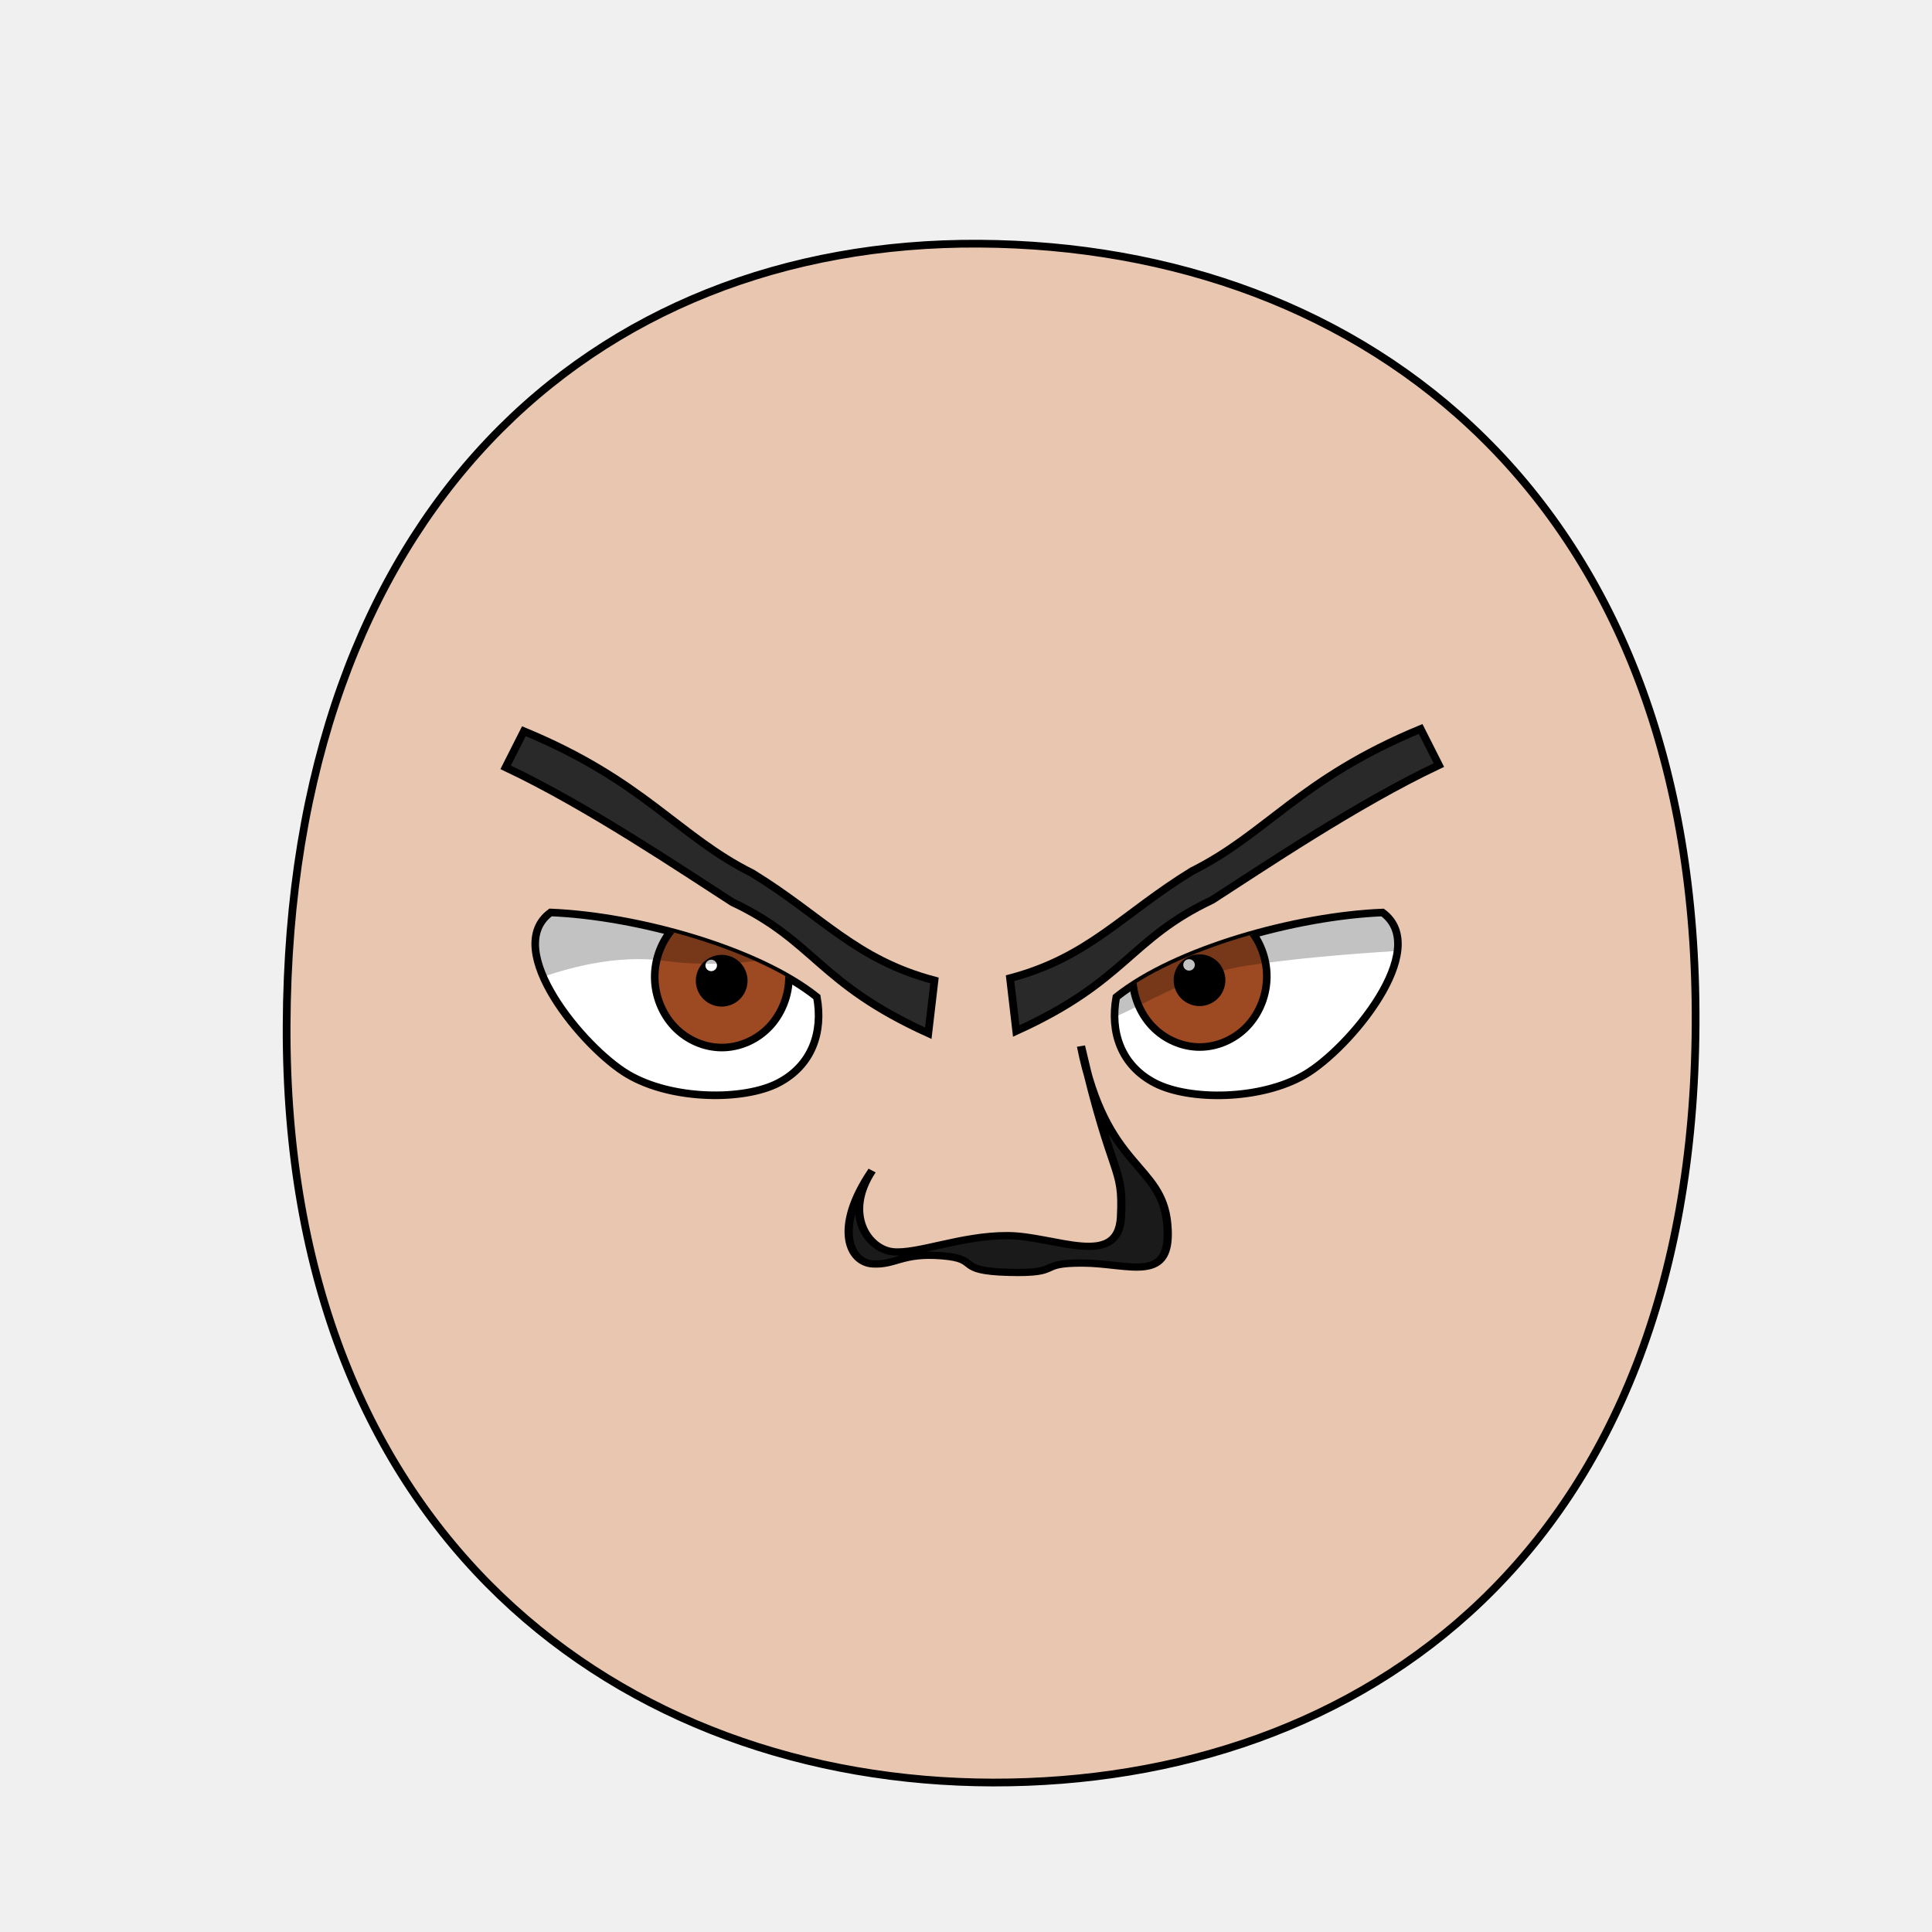
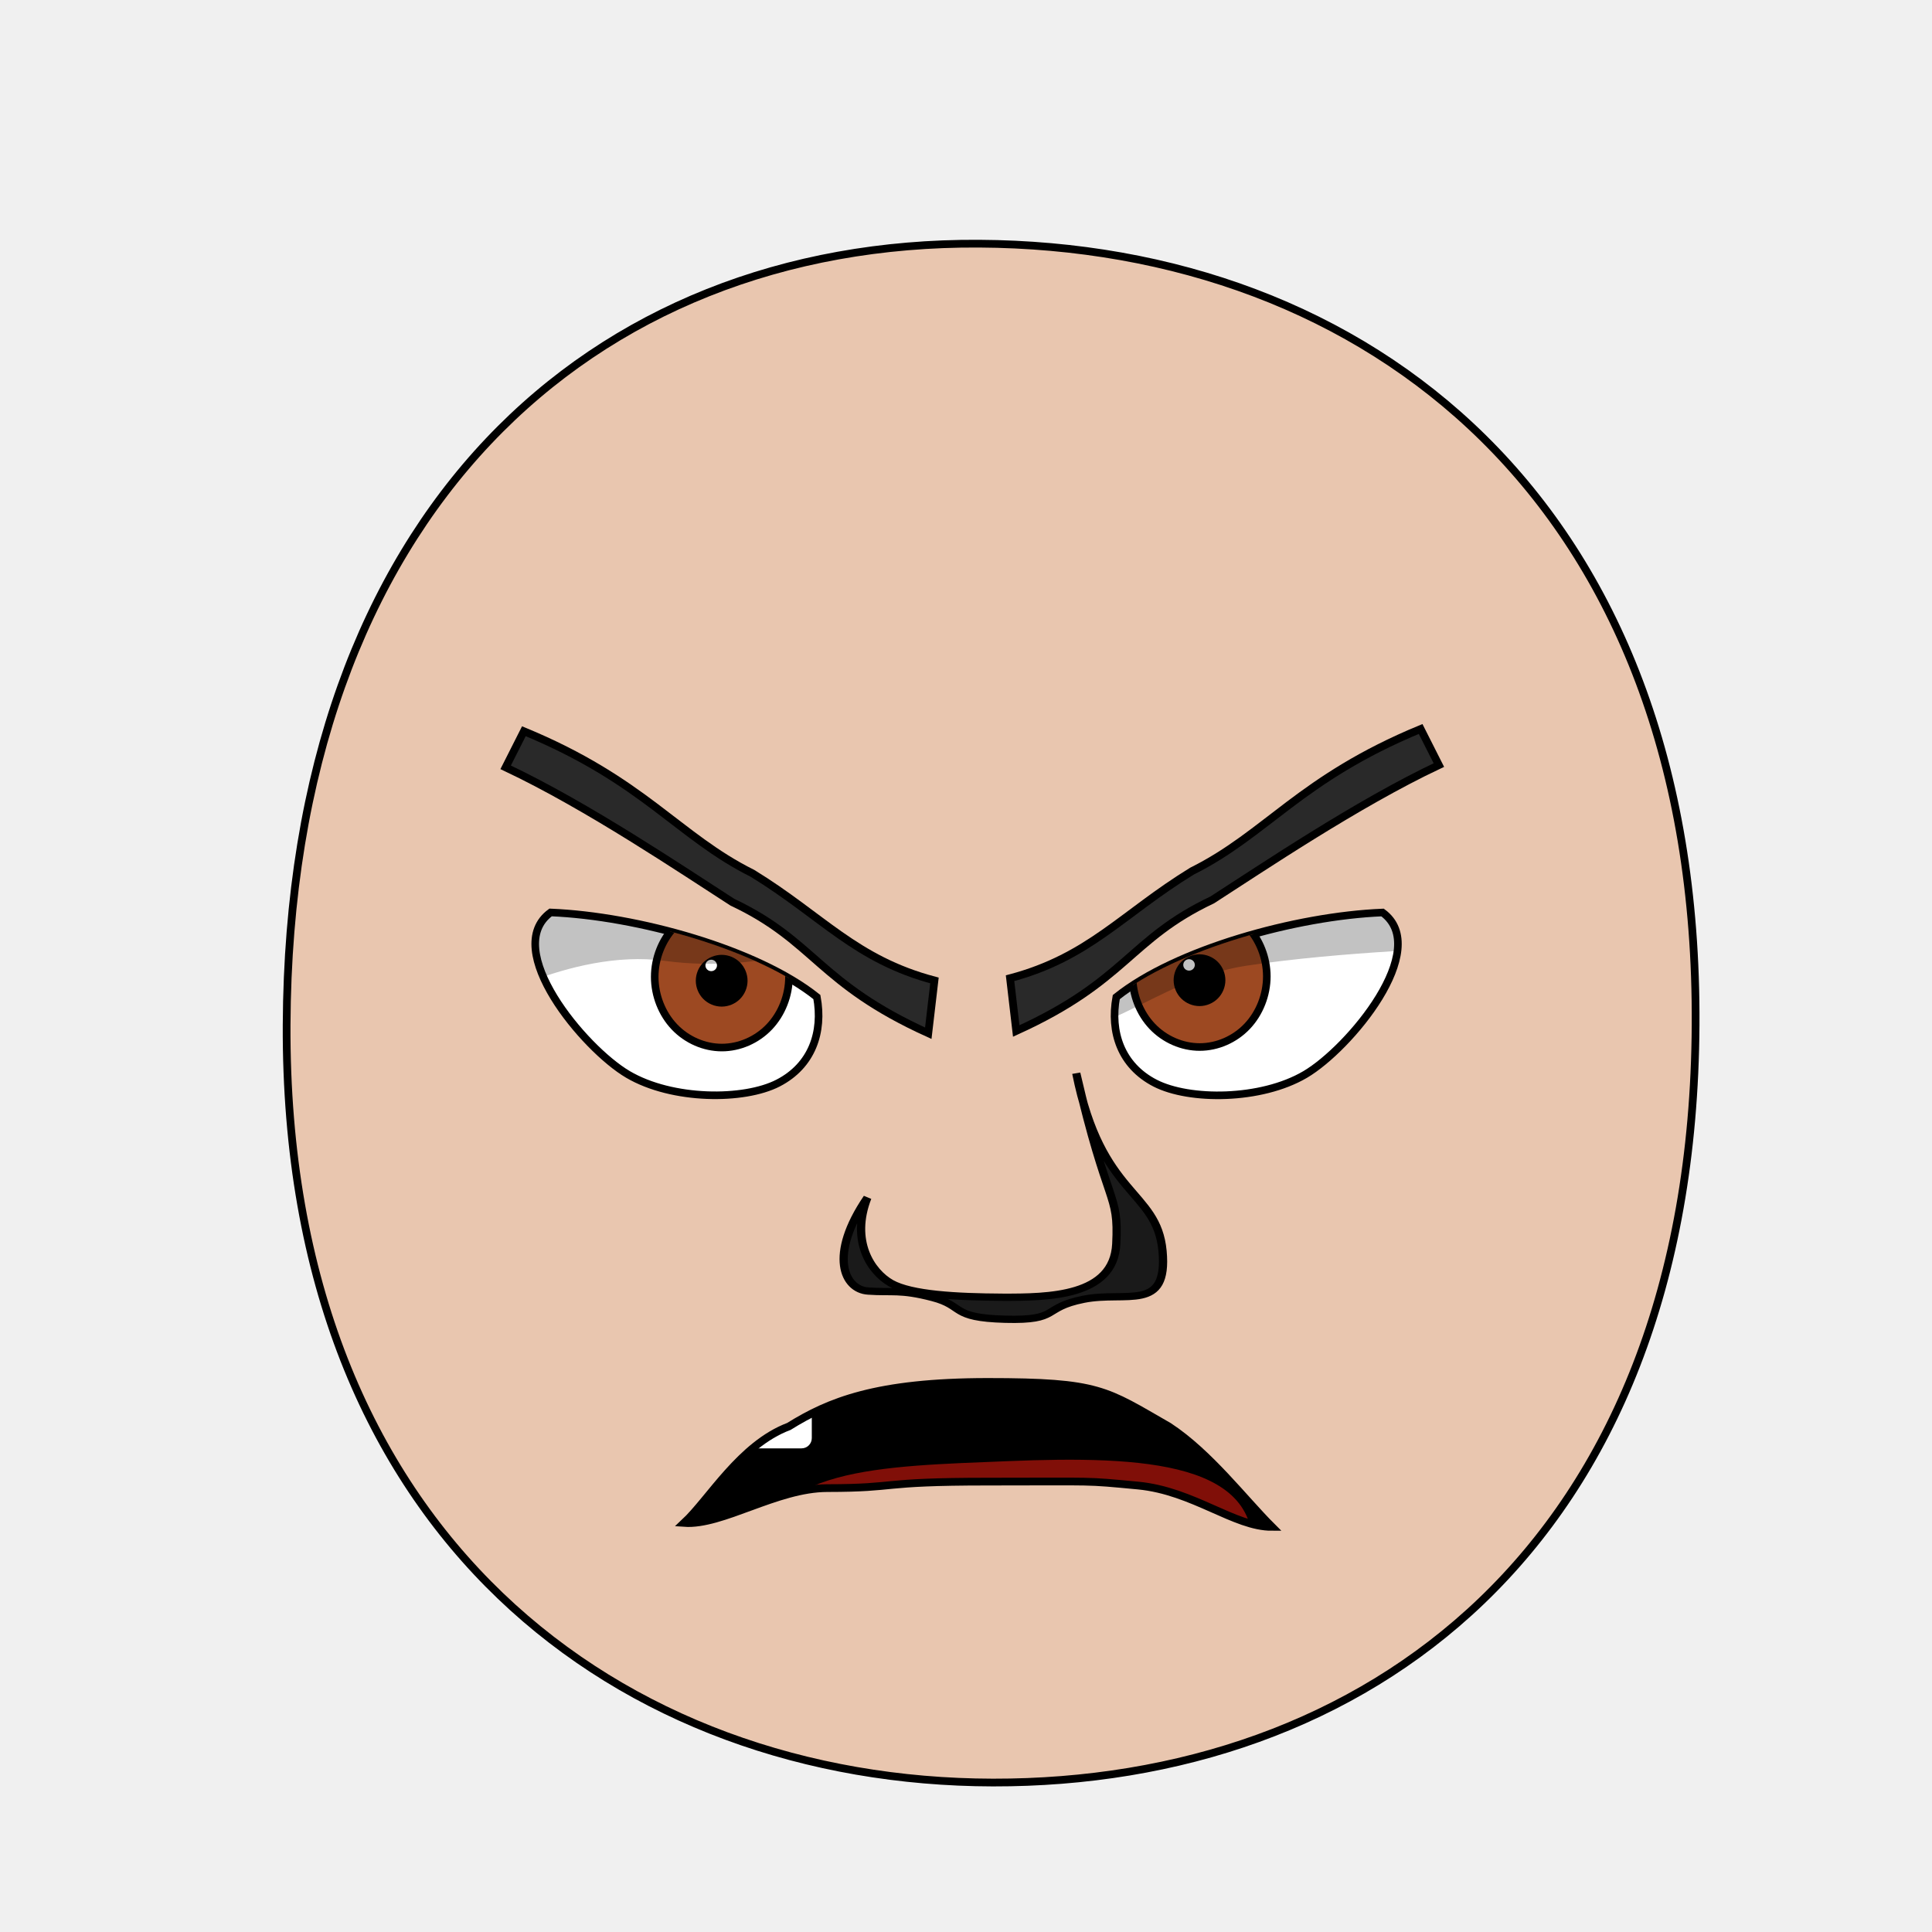
- <svg xmlns="http://www.w3.org/2000/svg" xmlns:xlink="http://www.w3.org/1999/xlink" version="1.1" viewBox="0 0 250 250" id="emoticon-front-view" width="100%" height="100%">
+ <svg xmlns="http://www.w3.org/2000/svg" xmlns:xlink="http://www.w3.org/1999/xlink" height="100%" width="100%" id="emoticon-front-view" viewBox="0 0 250 250" version="1.1">
  <defs id="defs4">
    <linearGradient id="linearGradient5745">
-       <stop style="stop-color:#f4c815;stop-opacity:1" id="stop5747" offset="0" />
-       <stop style="stop-color:#cc0000;stop-opacity:1" id="stop5749" offset="1" />
+       <stop style="stop-color:#f4c815;stop-opacity:1" offset="0" id="stop5747" />
+       <stop style="stop-color:#cc0000;stop-opacity:1" offset="1" id="stop5749" />
    </linearGradient>
    <linearGradient id="linearGradient2823">
-       <stop style="stop-color:#000000;stop-opacity:1" id="stop2825" offset="0" />
-       <stop style="stop-color:#6f0a5a;stop-opacity:1" id="stop2827" offset="1" />
+       <stop style="stop-color:#000000;stop-opacity:1" offset="0" id="stop2825" />
+       <stop style="stop-color:#6f0a5a;stop-opacity:1" offset="1" id="stop2827" />
    </linearGradient>
    <clipPath id="clipPath2967">
-       <use transform="translate(-57.14,-22.86)" id="use2969" x="0" y="0" width="1" height="1" xlink:href="#path3622">
+       <use transform="translate(-57.14,-22.86)" xlink:href="#path3622" height="1" width="1" y="0" x="0" id="use2969">
</use>
    </clipPath>
    <clipPath id="clipPath4022">
-       <use transform="matrix(-1,0,0,1,915.87,-3.77)" id="use5959" x="0" y="0" width="250" height="250" xlink:href="#path3622">
+       <use transform="matrix(-1,0,0,1,915.87,-3.77)" xlink:href="#path3622" height="250" width="250" y="0" x="0" id="use5959">
</use>
    </clipPath>
-     <radialGradient cx="-15.372" cy="2.705" r="1" fx="-15.372" fy="2.705" id="radialGradient5694" xlink:href="#linearGradient5745" gradientUnits="userSpaceOnUse" gradientTransform="matrix(98.09029,121.5278,-104.4591,83.94095,1881.611,1722.677)" spreadMethod="pad">
+     <radialGradient spreadMethod="pad" gradientTransform="matrix(98.09029,121.5278,-104.4591,83.94095,1881.611,1722.677)" gradientUnits="userSpaceOnUse" xlink:href="#linearGradient5745" id="radialGradient5694" fy="2.705" fx="-15.372" r="1" cy="2.705" cx="-15.372">
</radialGradient>
-     <linearGradient x1="107.143" y1="488.076" x2="138.571" y2="606.466" id="irisGradient" xlink:href="#linearGradient2823" gradientUnits="userSpaceOnUse" gradientTransform="translate(37.46307,-25.35117)">
+     <linearGradient gradientTransform="translate(37.46307,-25.35117)" gradientUnits="userSpaceOnUse" xlink:href="#linearGradient2823" id="irisGradient" y2="606.466" x2="138.571" y1="488.076" x1="107.143">
</linearGradient>
-     <clipPath id="clipPath-mouth" clipPathUnits="userSpaceOnUse">
-       <use height="250" width="250" id="use-mouth-outline" xlink:href="#mouth-outline" y="0" x="0" />
+     <clipPath clipPathUnits="userSpaceOnUse" id="clipPath-mouth">
+       <use x="0" y="0" xlink:href="#mouth-outline" id="use-mouth-outline" width="250" height="250" />
    </clipPath>
  </defs>
  <g id="head">
    <path style="fill:#e9c6af;stroke:#000000;stroke-width:1;stroke-opacity:1" d="M 128.48,230.66 C 176.27,230.75 219.01,200.57 219.41,132.64 219.80,64.72 176.76,31.81 126.68,31.53 76.60,31.24 37.38,66.28 37.09,132.64 36.80,199.01 80.69,230.57 128.48,230.66 Z" id="path164">
</path>
  </g>
  <g transform="matrix(0.16,0,0,0.16,60.09,39.65)" style="stroke-width:4.36;stroke-miterlimit:4;stroke-dasharray:none" id="left-eye">
    <path d="M 285.09,558.56 C 290.28,586.79 281.24,613.93 253.67,628.13 226.10,642.33 168.18,642.22 132.32,621.13 96.46,600.05 29.57,519.58 69.73,490.13 139.71,493.00 236.97,520.06 285.09,558.56 Z" style="fill:#ffffff;stroke:#000000;stroke-width:6.14;stroke-miterlimit:4;stroke-opacity:1;stroke-dasharray:none" id="path3622">
</path>
-     <g transform="translate(57.14,22.86)" style="stroke-width:4.36;stroke-miterlimit:4;stroke-dasharray:none" clip-path="url(#clipPath2967)" id="lens">
+     <g transform="translate(57.14,22.86)" style="stroke-width:4.36;stroke-miterlimit:4;stroke-dasharray:none" id="lens" clip-path="url(#clipPath2967)">
      <g id="g4403">
        <path style="fill:#9d4922;fill-opacity:1;stroke:#000000;stroke-width:6.14;stroke-miterlimit:4;stroke-opacity:1;stroke-dasharray:none" d="M 205.38,519.39 C 205.38,534.35 199.53,549.21 189.48,559.79 179.43,570.37 165.31,576.53 151.09,576.53 136.88,576.53 122.76,570.37 112.71,559.79 102.66,549.21 96.80,534.35 96.80,519.39 96.80,504.43 102.66,489.56 112.71,478.98 122.76,468.40 136.88,462.24 151.09,462.24 165.31,462.24 179.43,468.40 189.48,478.98 199.53,489.56 205.38,504.43 205.38,519.39 Z" id="iris">
</path>
        <path d="M 168.81,522.49 C 168.81,527.16 166.89,531.81 163.58,535.12 160.27,538.43 155.63,540.35 150.95,540.35 146.27,540.35 141.63,538.43 138.32,535.12 135.02,531.81 133.09,527.16 133.09,522.49 133.09,517.81 135.02,513.16 138.32,509.85 141.63,506.55 146.27,504.62 150.95,504.62 155.63,504.62 160.27,506.55 163.58,509.85 166.89,513.16 168.81,517.81 168.81,522.49 Z" style="fill:#000000;fill-opacity:1;stroke:#000000;stroke-width:6.14;stroke-miterlimit:4;stroke-opacity:1;stroke-dasharray:none" id="pupil">
</path>
        <path d="M 147.16,510.12 C 147.16,512.67 145.07,514.74 142.49,514.74 139.91,514.74 137.81,512.67 137.81,510.12 137.81,507.57 139.91,505.50 142.49,505.50 145.07,505.50 147.16,507.57 147.16,510.12 Z" style="fill:#ffffff;fill-opacity:1;stroke:none" id="glare">
</path>
      </g>
      <path style="opacity:0.24;fill:#000000;stroke:#000000;stroke-width:1px;stroke-linecap:butt;stroke-linejoin:miter;stroke-opacity:1" d="M -55.56,547.13 -60.88,402.60 255.61,407.30 257.52,484.43 C 257.52,484.43 189.36,517.41 104.64,505.88 28.37,495.49 -55.56,547.13 -55.56,547.13 Z" id="left-lid-shadow">
</path>
    </g>
  </g>
  <g transform="matrix(0.16,0,0,0.16,43.52,40.26)" style="stroke-width:4.36;stroke-miterlimit:4;stroke-dasharray:none" id="right-eye">
-     <use transform="matrix(-1,0,0,1,915.87,-3.77)" id="use3959" x="0" y="0" width="250" height="250" xlink:href="#path3622">
+     <use transform="matrix(-1,0,0,1,915.87,-3.77)" xlink:href="#path3622" height="250" width="250" y="0" x="0" id="use3959">
</use>
-     <g clip-path="url(#clipPath4022)" id="g4015">
-       <use transform="translate(547.15,18.62)" style="stroke-width:4.36;stroke-miterlimit:4;stroke-dasharray:none" id="right-lens" x="0" y="0" width="1" height="1" xlink:href="#g4403">
+     <g id="g4015" clip-path="url(#clipPath4022)">
+       <use transform="translate(547.15,18.62)" style="stroke-width:4.36;stroke-miterlimit:4;stroke-dasharray:none" xlink:href="#g4403" height="1" width="1" y="0" x="0" id="right-lens">
</use>
      <path style="opacity:0.24;fill:#000000;stroke:#000000;stroke-width:1px;stroke-linecap:butt;stroke-linejoin:miter;stroke-miterlimit:4;stroke-opacity:1;stroke-dasharray:none" d="M 544.62,581.57 506.18,515.68 851.73,404.48 914.04,514.31 C 914.04,514.31 812.78,517.20 735.83,528.91 658.88,540.62 614.59,600.27 544.62,581.57 Z" id="right-lid-shadow">
</path>
    </g>
  </g>
  <path d="M 120.92,126.87 120.12,133.70 C 105.83,127.22 105.52,121.83 94.76,116.74 88.41,112.66 76.07,104.31 65.43,99.29 L 67.79,94.62 C 83.36,101.05 87.71,108.20 97.37,113.01 106.42,118.56 110.68,124.16 120.92,126.87 Z" style="fill:#292929;fill-opacity:1;fill-rule:nonzero;stroke:#000000;stroke-width:1;stroke-miterlimit:4;stroke-opacity:1;stroke-dasharray:none" id="left-eye-brow">
</path>
  <g style="stroke-width:1" transform="matrix(1.13,0,0,1,-17.27,2.11)" id="nose">
-     <path style="fill:#1a1a1a;stroke:#000000;stroke-width:0.94;stroke-miterlimit:4;stroke-dasharray:none" d="M 115.15,149.36 C 111.84,155.01 114.69,159.56 117.56,159.87 120.43,160.17 125.39,157.75 130.68,157.78 135.98,157.80 143.36,162.15 143.65,155.34 143.95,148.52 142.69,150.94 139.07,133.26 141.90,149.29 148.29,148.31 148.95,156.26 149.60,164.21 144.68,161.35 139.25,161.33 133.81,161.31 137.15,162.72 130.79,162.53 124.44,162.34 127.74,160.80 123.15,160.39 118.57,159.97 117.86,161.60 115.23,161.44 112.60,161.29 110.65,156.83 115.15,149.36 Z" id="nose-outline">
+     <path style="fill:#1a1a1a;stroke:#000000;stroke-width:0.94;stroke-miterlimit:4;stroke-dasharray:none" d="M 114.61,152.87 C 112.68,158.46 114.99,162.45 117.32,163.94 119.64,165.41 124.80,165.72 130.09,165.75 135.39,165.77 142.82,165.66 143.11,158.85 143.41,152.03 142.15,154.45 138.53,136.77 141.36,152.80 147.75,151.82 148.41,159.77 149.06,167.72 144.29,164.92 139.39,166.01 134.50,167.11 136.76,168.79 130.40,168.60 124.05,168.41 125.78,166.87 122.07,165.79 118.37,164.70 117.41,165.17 114.69,164.95 111.96,164.75 110.11,160.34 114.61,152.87 Z" id="nose-outline">
</path>
  </g>
  <g transform="translate(360.26,-9.93)" id="g3017">
    <path style="fill:#000000;fill-opacity:1;stroke:#000000;stroke-width:0.62;stroke-linecap:butt;stroke-linejoin:miter;stroke-miterlimit:4;stroke-opacity:1;stroke-dasharray:none" d="M 91.59,203.76 C 91.59,203.76 96.59,179.17 128.68,179.37 160.78,179.71 167.83,203.92 167.83,203.92 L 167.22,206.24 C 167.22,206.24 155.47,192.99 129.08,192.62 101.79,192.19 91.91,206.50 91.91,206.50 L 91.59,203.76 Z" id="mouth-path">
</path>
  </g>
-   <use transform="matrix(-1,0,0,1,251.62,-0.29)" id="right-eye-brow" x="0" y="0" width="250" height="250" xlink:href="#left-eye-brow">
+   <use transform="matrix(-1,0,0,1,251.62,-0.29)" xlink:href="#left-eye-brow" height="250" width="250" y="0" x="0" id="right-eye-brow">
</use>
-   <g clip-path="url(#clipPath-mouth)" id="mouth-interior">
-     <rect style="fill:#000000;fill-opacity:2;stroke:none" id="mouth-background" width="145.364" height="66.556" x="52.649" y="159.934">
+   <g id="mouth-interior" clip-path="url(#clipPath-mouth)">
+     <rect style="fill:#000000;fill-opacity:1;stroke:none" y="159.934" x="52.649" height="66.556" width="145.364" id="mouth-background">
</rect>
-     <path d="M 196.68,404.30 C 196.68,379.60 228.46,379.48 260.92,378.14 296.02,376.72 327.82,378.28 323.84,404.30 281.46,404.30 239.08,404.30 196.68,404.30 Z" style="fill:#ff1e10;fill-opacity:2;stroke:none" id="tongue">
+     <path d="M 98.34,202.15 C 98.34,189.80 114.23,189.74 130.46,189.07 148.01,188.36 163.91,189.14 161.92,202.15 140.73,202.15 119.54,202.15 98.34,202.15 Z" style="fill:#800f08;fill-opacity:1;stroke:none" id="tongue">
</path>
-     <rect style="fill:#ffffff;fill-opacity:2;stroke:none" id="tooth00" width="10.265" height="10.265" x="82.781" y="177.152" ry="1.325">
+     <rect style="fill:#ffffff;fill-opacity:1;stroke:none" ry="1.325" y="177.152" x="82.781" height="10.265" width="10.265" id="tooth00">
</rect>
-     <use transform="translate(24,0)" height="250" width="250" id="tooth01" xlink:href="#tooth00" y="0" x="0">
+     <use transform="translate(12,0)" x="0" y="0" xlink:href="#tooth00" id="tooth01" width="250" height="250">
</use>
  </g>
-   <path style="fill:none;stroke:#000000;stroke-width:2px;stroke-miterlimit:8;stroke-opacity:2" d="M 346.42,381.59 C 341.32,384.61 330.67,385.82 314.06,386.45 297.45,387.10 286.51,388.08 257.61,388.08 228.71,388.08 218.78,388.09 199.86,386.78 183.81,385.48 170.74,383.60 165.78,381.23 173.40,378.03 182.02,371.02 194.89,368.50 210.51,365.06 227.40,362.93 256.30,362.93 285.18,362.93 299.38,363.81 318.04,368.50 331.24,371.94 339.26,377.76 346.42,381.59 Z" id="mouth-outline">
+   <path style="fill:none;stroke:#000000;stroke-width:1px;stroke-miterlimit:4;stroke-opacity:1" d="M 164.60,197.58 C 159.73,197.60 154.41,192.91 147.26,192.23 140.12,191.56 142.26,191.72 127.81,191.72 113.36,191.72 116.51,192.55 107.05,192.56 100.47,192.57 93.48,197.43 88.52,197.07 91.83,193.98 95.80,186.95 102.08,184.58 107.24,181.37 113.37,178.82 127.82,178.82 142.26,178.82 143.05,179.88 151.24,184.58 156.49,188.02 161.02,194.01 164.60,197.58 Z" id="mouth-outline">
</path>
</svg>
